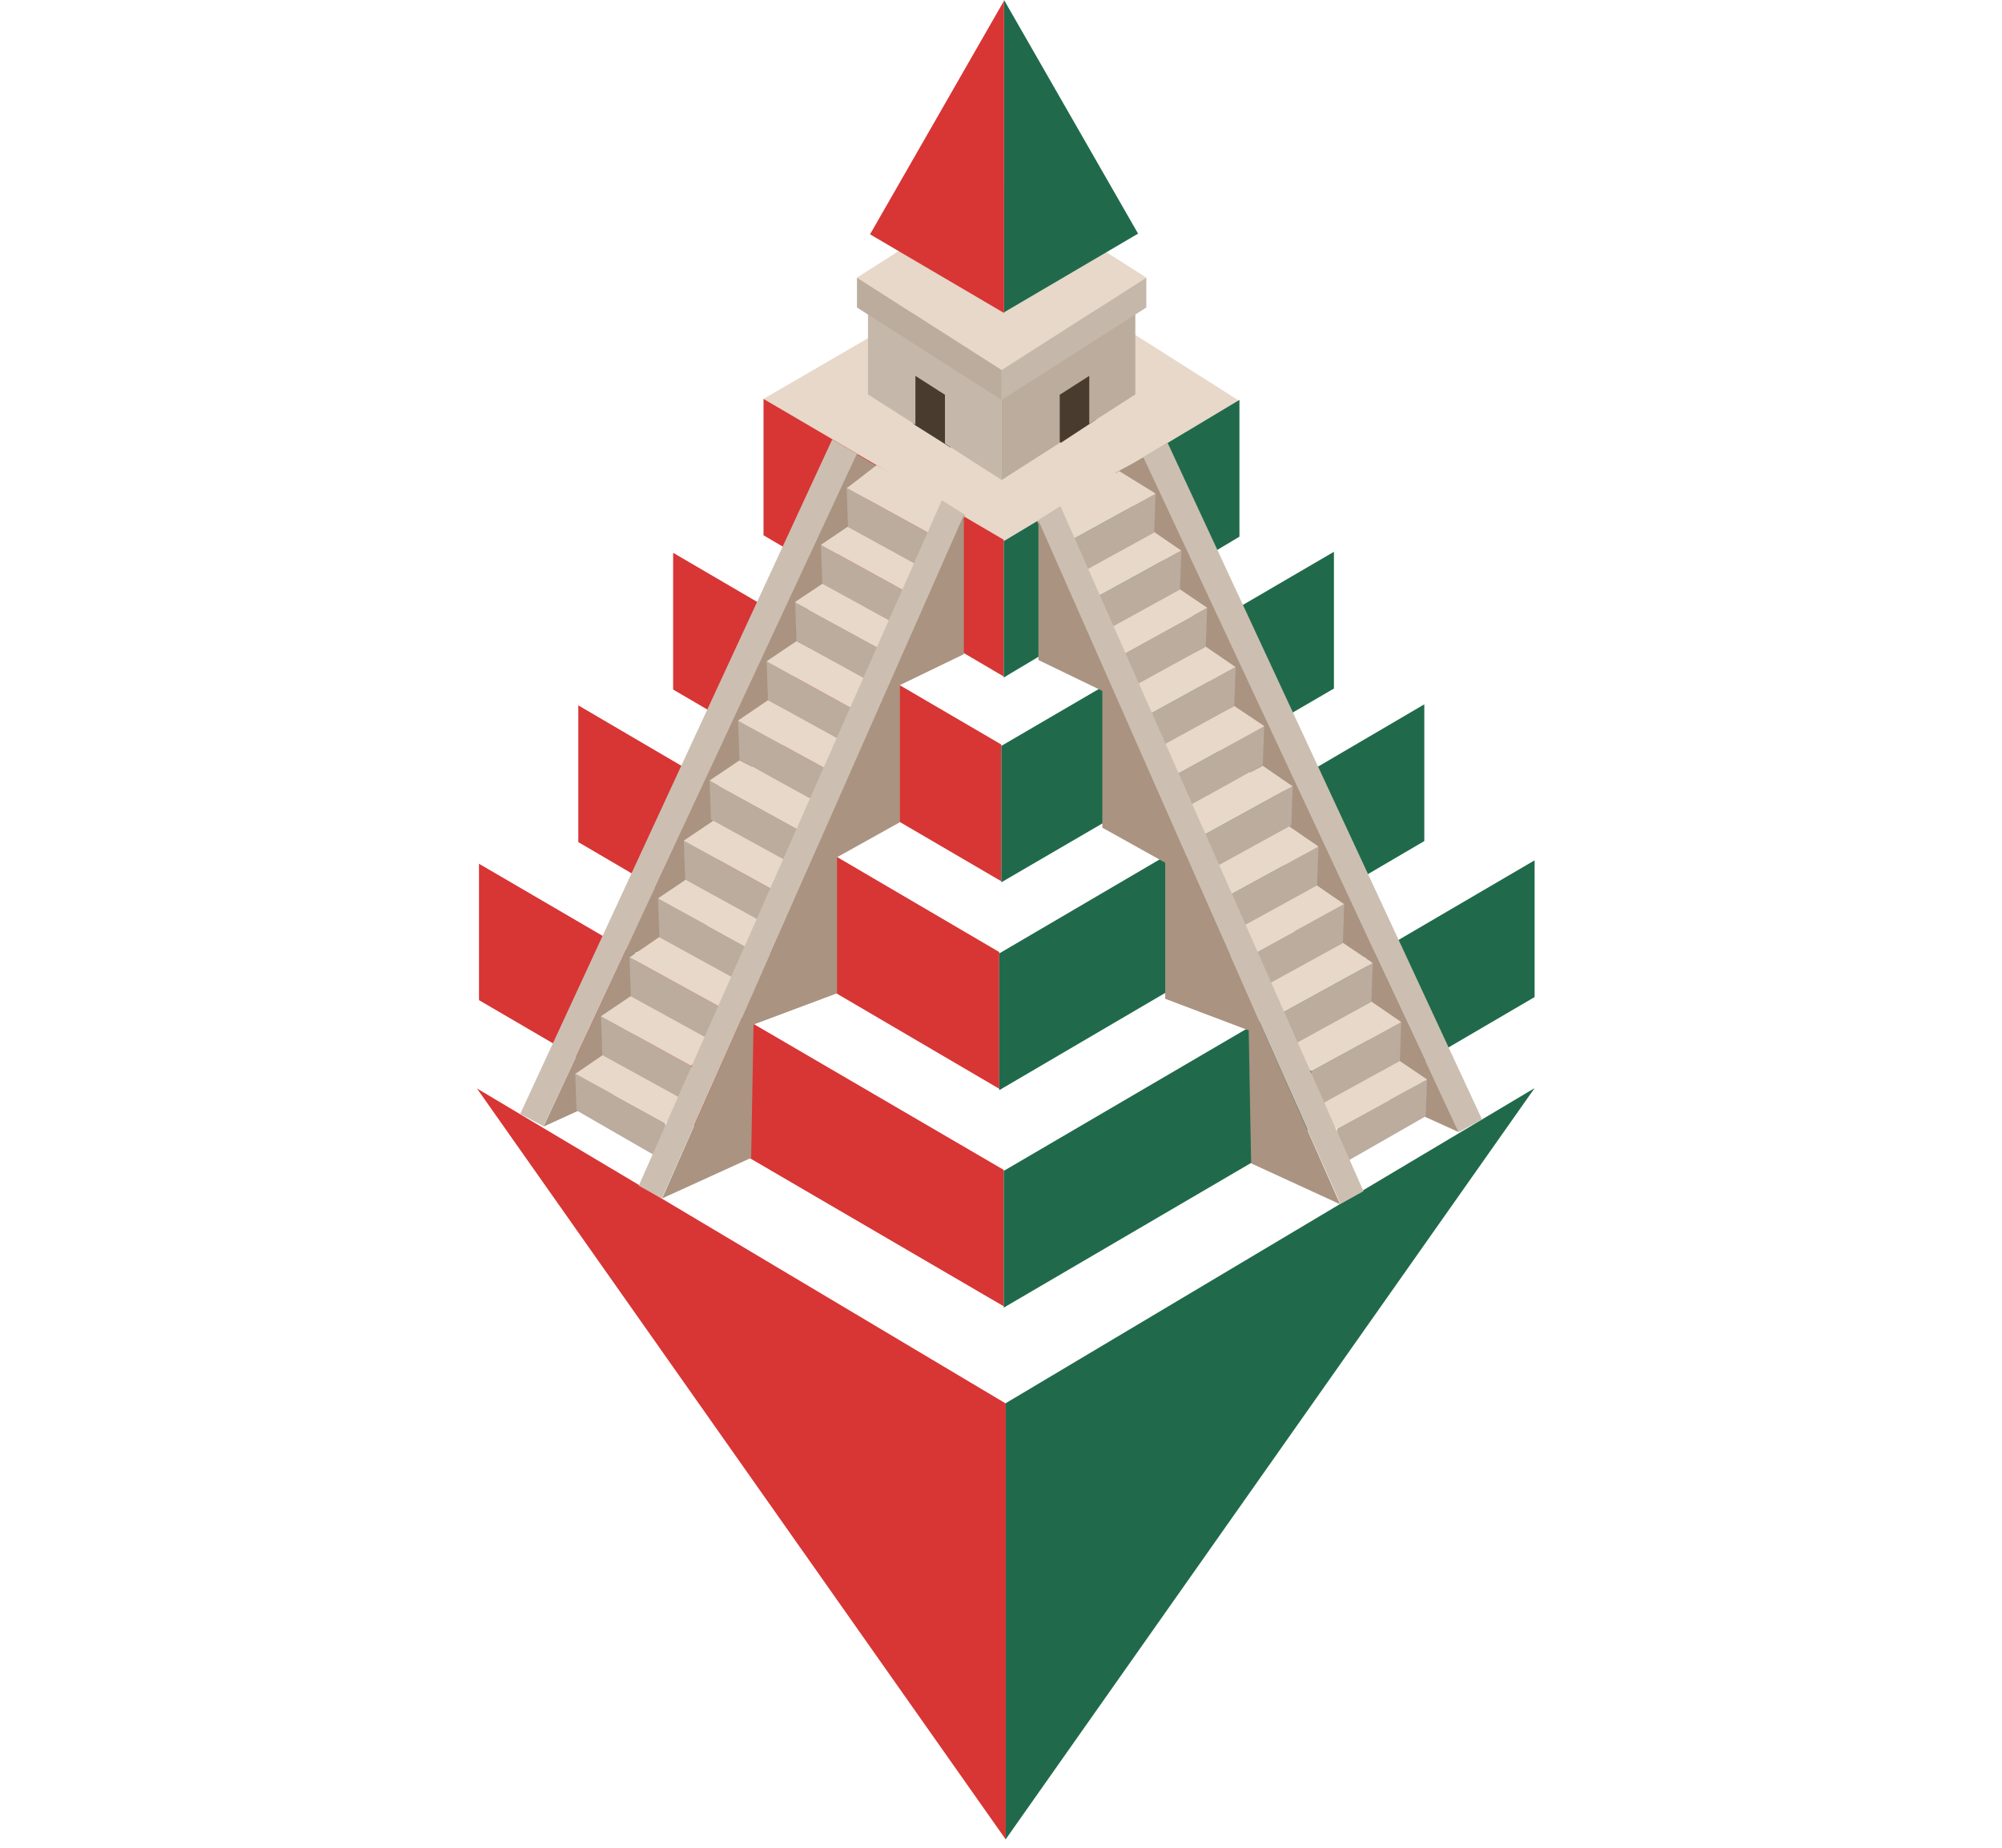
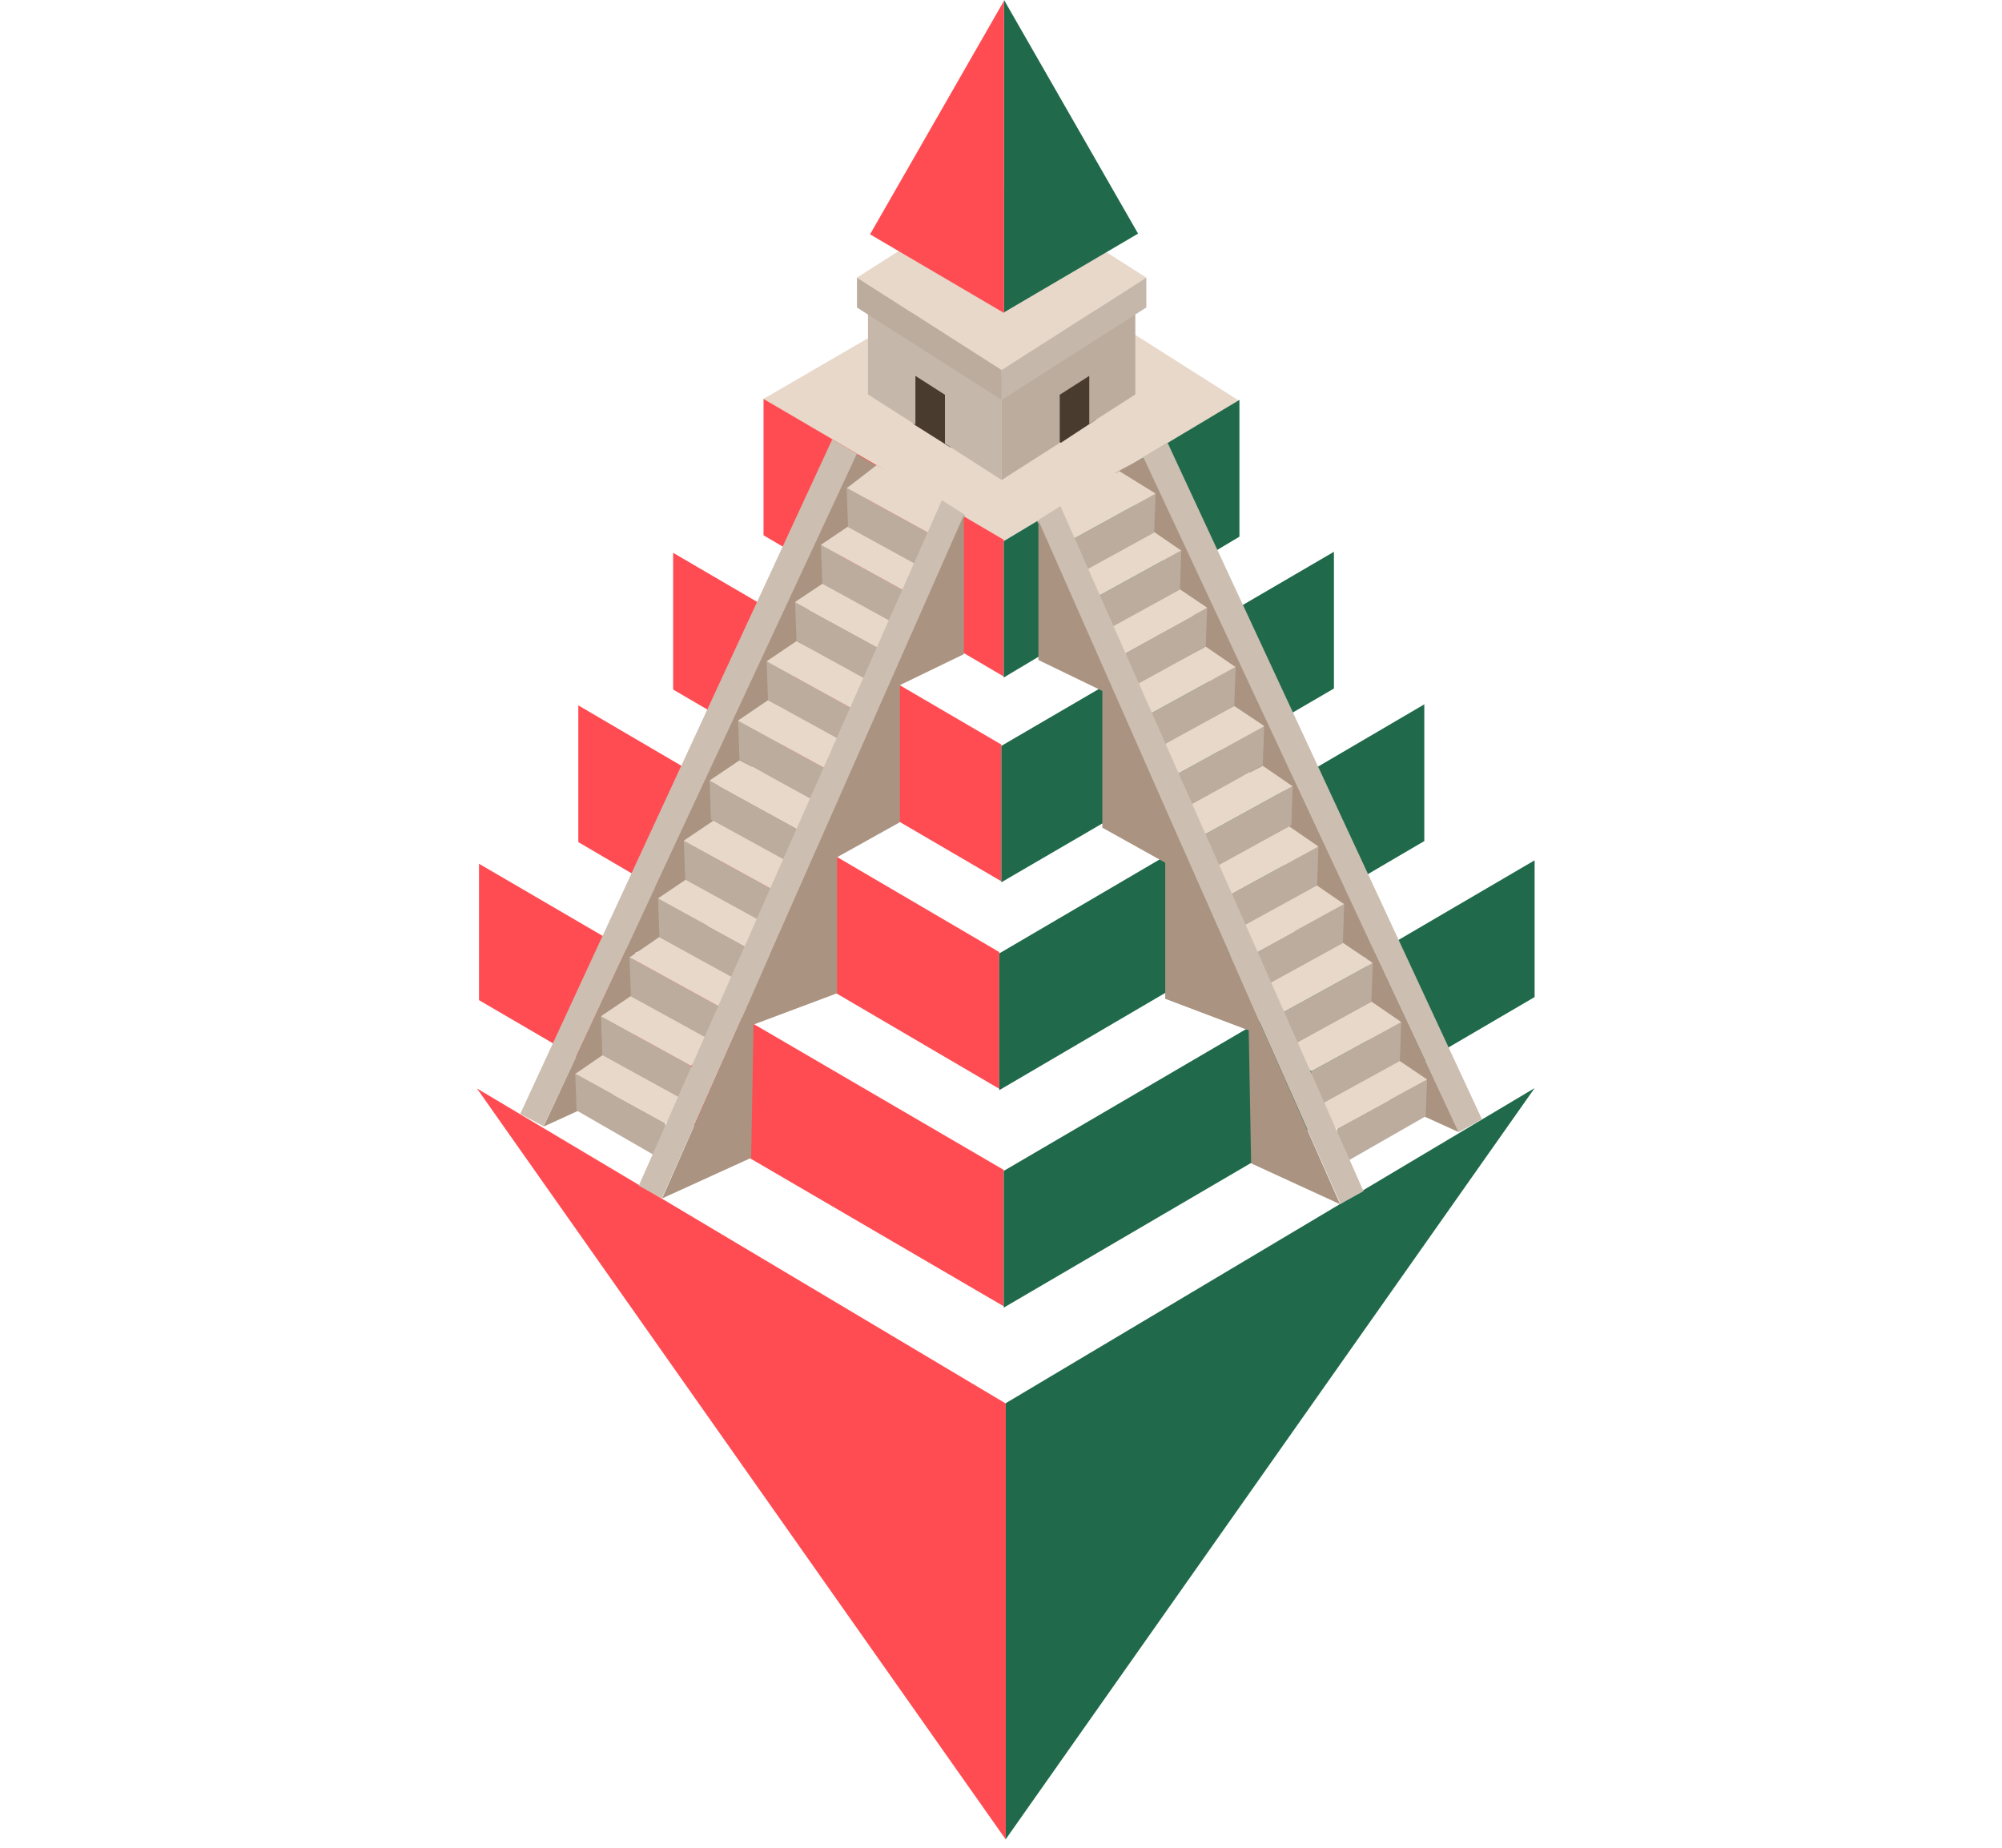
<svg xmlns="http://www.w3.org/2000/svg" width="701" height="647" viewBox="0 0 701 647" fill="none">
  <path d="M433.989 140.413L353.736 89.518L267.346 139.691L351.209 189.623L433.989 140.413Z" fill="#E7D8C9" />
-   <path d="M167 381.172L352.172 491.505V644.19L167 381.172Z" fill="#D83535" />
+   <path d="M167 381.172L352.172 491.505V644.19L167 381.172Z" fill="#FF4C52" />
  <path d="M537.344 381.052L352.172 491.385V644.07L537.344 381.052Z" fill="#206A4B" />
-   <path d="M351.449 457.454L167.721 350.25V302.483L351.449 409.688V457.454Z" fill="#D83535" />
+   <path d="M351.449 457.454L167.721 350.25V302.483L351.449 409.688V457.454Z" fill="#FF4C52" />
  <path d="M351.451 457.936L537.344 349.167V301.28L351.451 410.049V457.936Z" fill="#206A4B" />
-   <path d="M349.884 381.292L202.493 294.903V247.016L349.884 333.405V381.292Z" fill="#D83535" />
+   <path d="M349.884 381.292L202.493 294.903V247.016L349.884 333.405V381.292Z" fill="#FF4C52" />
  <path d="M349.885 381.773L498.72 294.542V246.655L349.885 333.886V381.773Z" fill="#206A4B" />
-   <path d="M350.606 308.619L235.701 241.481V193.594L350.606 260.732V308.619Z" fill="#D83535" />
+   <path d="M350.606 308.619L235.701 241.481V193.594L350.606 260.732V308.619Z" fill="#FF4C52" />
  <path d="M350.608 308.98L467.077 241.12V193.233L350.608 261.213V308.98Z" fill="#206A4B" />
-   <path d="M351.449 236.909L267.346 187.458V139.691L351.449 189.022V236.909Z" fill="#D83535" />
+   <path d="M351.449 236.909L267.346 187.458V139.691L351.449 189.022V236.909Z" fill="#FF4C52" />
  <path d="M351.451 237.27L433.99 187.939V140.052L351.451 189.503V237.27Z" fill="#206A4B" />
  <path d="M190.342 394.407L182.16 390.075L291.41 153.888L300.314 159.062L190.342 394.407Z" fill="#CCBFB1" />
  <path d="M251.704 322.576V275.05L273.722 262.778L280.58 218.62L308.976 164.356L299.952 159.062L190.341 394.527L221.624 380.209L222.466 333.646L251.704 322.576Z" fill="#AA9380" />
  <path d="M201.89 388.872L233.413 407.04L232.932 393.324L201.408 375.998L201.89 388.872Z" fill="#BBAC9E" />
  <path d="M211.876 368.899L201.89 375.758L201.408 375.998L232.932 393.324L243.4 385.263L211.876 368.899Z" fill="#E7D8C9" />
  <path d="M210.915 369.501L242.439 386.827L241.957 373.231L210.434 355.905L210.915 369.501Z" fill="#BBAC9E" />
  <path d="M220.901 348.806L210.915 355.544L210.434 355.905L241.957 373.231L252.425 365.169L220.901 348.806Z" fill="#E7D8C9" />
  <path d="M220.903 348.926L252.427 366.252L251.946 352.536L220.422 335.21L220.903 348.926Z" fill="#BBAC9E" />
  <path d="M230.89 328.111L220.903 334.969L220.422 335.21L251.946 352.536L262.414 344.474L230.89 328.111Z" fill="#E7D8C9" />
  <path d="M230.89 328.231L262.414 345.557L261.932 331.961L230.409 314.635L230.89 328.231Z" fill="#BBAC9E" />
  <path d="M240.876 307.536L230.89 314.274L230.409 314.635L261.932 331.961L272.4 323.779L240.876 307.536Z" fill="#E7D8C9" />
  <path d="M239.914 308.018L271.438 325.344L270.957 311.748L239.433 294.422L239.914 308.018Z" fill="#BBAC9E" />
  <path d="M249.901 287.323L239.914 294.061L239.433 294.422L270.957 311.748L281.425 303.566L249.901 287.323Z" fill="#E7D8C9" />
  <path d="M248.938 286.962L280.462 304.288L279.98 290.692L248.457 273.366L248.938 286.962Z" fill="#BBAC9E" />
  <path d="M258.924 266.267L248.938 273.005L248.457 273.366L279.98 290.692L290.448 282.51L258.924 266.267Z" fill="#E7D8C9" />
  <path d="M258.923 266.026L290.447 283.352L289.966 269.636L258.442 252.43L258.923 266.026Z" fill="#BBAC9E" />
  <path d="M268.91 245.211L258.803 252.069L258.442 252.43L289.966 269.636L300.313 261.574L268.91 245.211Z" fill="#E7D8C9" />
  <path d="M268.911 245.211L300.435 262.537L299.833 248.941L268.43 231.615L268.911 245.211Z" fill="#BBAC9E" />
  <path d="M278.897 224.516L268.911 231.254L268.43 231.615L299.833 248.941L310.421 240.759L278.897 224.516Z" fill="#E7D8C9" />
  <path d="M278.894 224.516L310.418 241.842L309.937 228.126L278.413 210.92L278.894 224.516Z" fill="#BBAC9E" />
  <path d="M288.881 203.821L278.774 210.559L278.413 210.92L309.937 228.126L320.284 220.064L288.881 203.821Z" fill="#E7D8C9" />
  <path d="M287.92 204.423L319.443 221.749L318.962 208.153L287.438 190.827L287.92 204.423Z" fill="#BBAC9E" />
  <path d="M297.906 183.728L287.92 190.466L287.438 190.827L318.962 208.153L329.43 199.971L297.906 183.728Z" fill="#E7D8C9" />
  <path d="M296.944 184.57L328.468 201.896L327.987 188.18L296.463 170.854L296.944 184.57Z" fill="#BBAC9E" />
  <path d="M306.931 162.912L296.944 170.613L296.463 170.853L327.987 188.179L338.454 180.118L306.931 162.912Z" fill="#E7D8C9" />
  <path d="M231.731 419.674L223.669 415.222L329.791 175.185L337.973 180.359L231.731 419.674Z" fill="#CCBFB1" />
  <path d="M293.096 347.844V300.197L315.114 287.924V239.917L337.494 229.088V180.359L231.853 419.674L263.016 405.477L263.858 358.793L293.096 347.844Z" fill="#AA9380" />
  <path d="M510.753 396.453L518.935 392.001L408.843 155.092L399.939 160.266L510.753 396.453Z" fill="#CCBFB1" />
  <path d="M449.39 324.622V276.975L427.371 264.703L420.513 220.666L390.553 165.56L400.42 160.266L510.753 396.453L479.47 382.255L478.627 335.691L449.39 324.622Z" fill="#AA9380" />
  <path d="M499.204 390.918L467.68 408.966L468.162 395.249L499.685 378.043L499.204 390.918Z" fill="#BBAC9E" />
  <path d="M489.216 370.945L499.202 377.683L499.684 378.044L468.16 395.249L457.692 387.188L489.216 370.945Z" fill="#E7D8C9" />
  <path d="M490.178 371.546L458.654 388.872L459.135 375.156L490.659 357.95L490.178 371.546Z" fill="#BBAC9E" />
  <path d="M480.191 350.731L490.177 357.589L490.659 357.95L459.135 375.156L448.667 367.095L480.191 350.731Z" fill="#E7D8C9" />
  <path d="M480.191 350.851L448.667 368.177L449.149 354.581L480.672 337.255L480.191 350.851Z" fill="#BBAC9E" />
  <path d="M470.204 330.156L480.191 336.894L480.672 337.255L449.148 354.581L438.681 346.4L470.204 330.156Z" fill="#E7D8C9" />
  <path d="M470.204 330.277L438.681 347.603L439.162 333.886L470.686 316.56L470.204 330.277Z" fill="#BBAC9E" />
  <path d="M460.219 309.461L470.206 316.32L470.687 316.56L439.164 333.886L428.696 325.825L460.219 309.461Z" fill="#E7D8C9" />
  <path d="M461.179 310.063L429.656 327.389L430.137 313.673L461.661 296.467L461.179 310.063Z" fill="#BBAC9E" />
  <path d="M451.194 289.248L461.181 296.106L461.662 296.467L430.138 313.673L419.671 305.611L451.194 289.248Z" fill="#E7D8C9" />
  <path d="M452.157 289.007L420.633 306.333L421.115 292.617L452.638 275.291L452.157 289.007Z" fill="#BBAC9E" />
  <path d="M442.171 268.192L452.157 275.05L452.639 275.291L421.115 292.617L410.768 284.555L442.171 268.192Z" fill="#E7D8C9" />
  <path d="M442.169 267.951L410.646 285.277L411.127 271.681L442.651 254.355L442.169 267.951Z" fill="#BBAC9E" />
  <path d="M432.184 247.256L442.291 253.994L442.652 254.355L411.128 271.681L400.781 263.499L432.184 247.256Z" fill="#E7D8C9" />
  <path d="M432.185 247.256L400.661 264.582L401.142 250.866L432.666 233.54L432.185 247.256Z" fill="#BBAC9E" />
  <path d="M422.198 226.441L432.185 233.299L432.666 233.54L401.142 250.866L390.795 242.805L422.198 226.441Z" fill="#E7D8C9" />
  <path d="M422.198 226.441L390.674 243.767L391.276 230.171L422.679 212.845L422.198 226.441Z" fill="#BBAC9E" />
  <path d="M412.212 205.746L422.198 212.484L422.68 212.845L391.276 230.171L380.808 221.989L412.212 205.746Z" fill="#E7D8C9" />
  <path d="M413.173 206.468L381.649 223.794L382.131 210.078L413.654 192.752L413.173 206.468Z" fill="#BBAC9E" />
  <path d="M403.187 185.653L413.173 192.511L413.654 192.752L382.131 210.078L371.663 202.016L403.187 185.653Z" fill="#E7D8C9" />
  <path d="M404.15 186.495L372.626 203.821L373.107 190.225L404.631 172.899L404.15 186.495Z" fill="#BBAC9E" />
  <path d="M391.876 164.958L404.149 172.538L404.63 172.899L373.106 190.225L362.638 182.043L391.876 164.958Z" fill="#E7D8C9" />
  <path d="M469.363 421.599L477.425 417.147L371.303 177.23L363.121 182.404L469.363 421.599Z" fill="#CCBFB1" />
  <path d="M408 349.769V302.122L385.981 289.849V241.962L363.602 231.134V182.284L469.243 421.72L438.08 407.402L437.238 360.838L408 349.769Z" fill="#AA9380" />
  <path d="M320.528 148.956L332.921 156.776L334.365 138.849L326.665 129.584L319.806 128.862V148.354L320.528 148.956Z" fill="#493B2E" />
  <path d="M371.421 155.092L383.694 147.03L383.814 121.162L366.007 138.127L369.135 153.528L371.421 155.092Z" fill="#493B2E" />
  <path d="M303.924 101.67V138.126L320.528 148.715V131.629L330.875 138.247V155.332L350.728 168.086V131.629L303.924 101.67Z" fill="#C5B8AA" />
  <path d="M350.729 131.629V168.086L371.063 155.091V138.247L381.41 131.629V148.474L397.533 138.126V101.67L350.729 131.629Z" fill="#BBAC9E" />
  <path d="M401.381 97.218L350.727 64.972L300.073 97.218L350.727 129.584L401.381 97.218Z" fill="#E7D8C9" />
  <path d="M350.727 140.051L300.073 107.686V97.218L350.727 129.584V140.051Z" fill="#BBAC9E" />
  <path d="M401.381 107.686L350.726 140.051V129.584L401.381 97.218V107.686Z" fill="#C5B8AA" />
  <path d="M351.571 0L398.495 81.817L351.571 109.37V0Z" fill="#206A4B" />
-   <path d="M351.569 0.241L304.645 82.058L351.569 109.611V0.241Z" fill="#D83535" />
+   <path d="M351.569 0.241L304.645 82.058L351.569 109.611V0.241Z" fill="#FF4C52" />
</svg>
